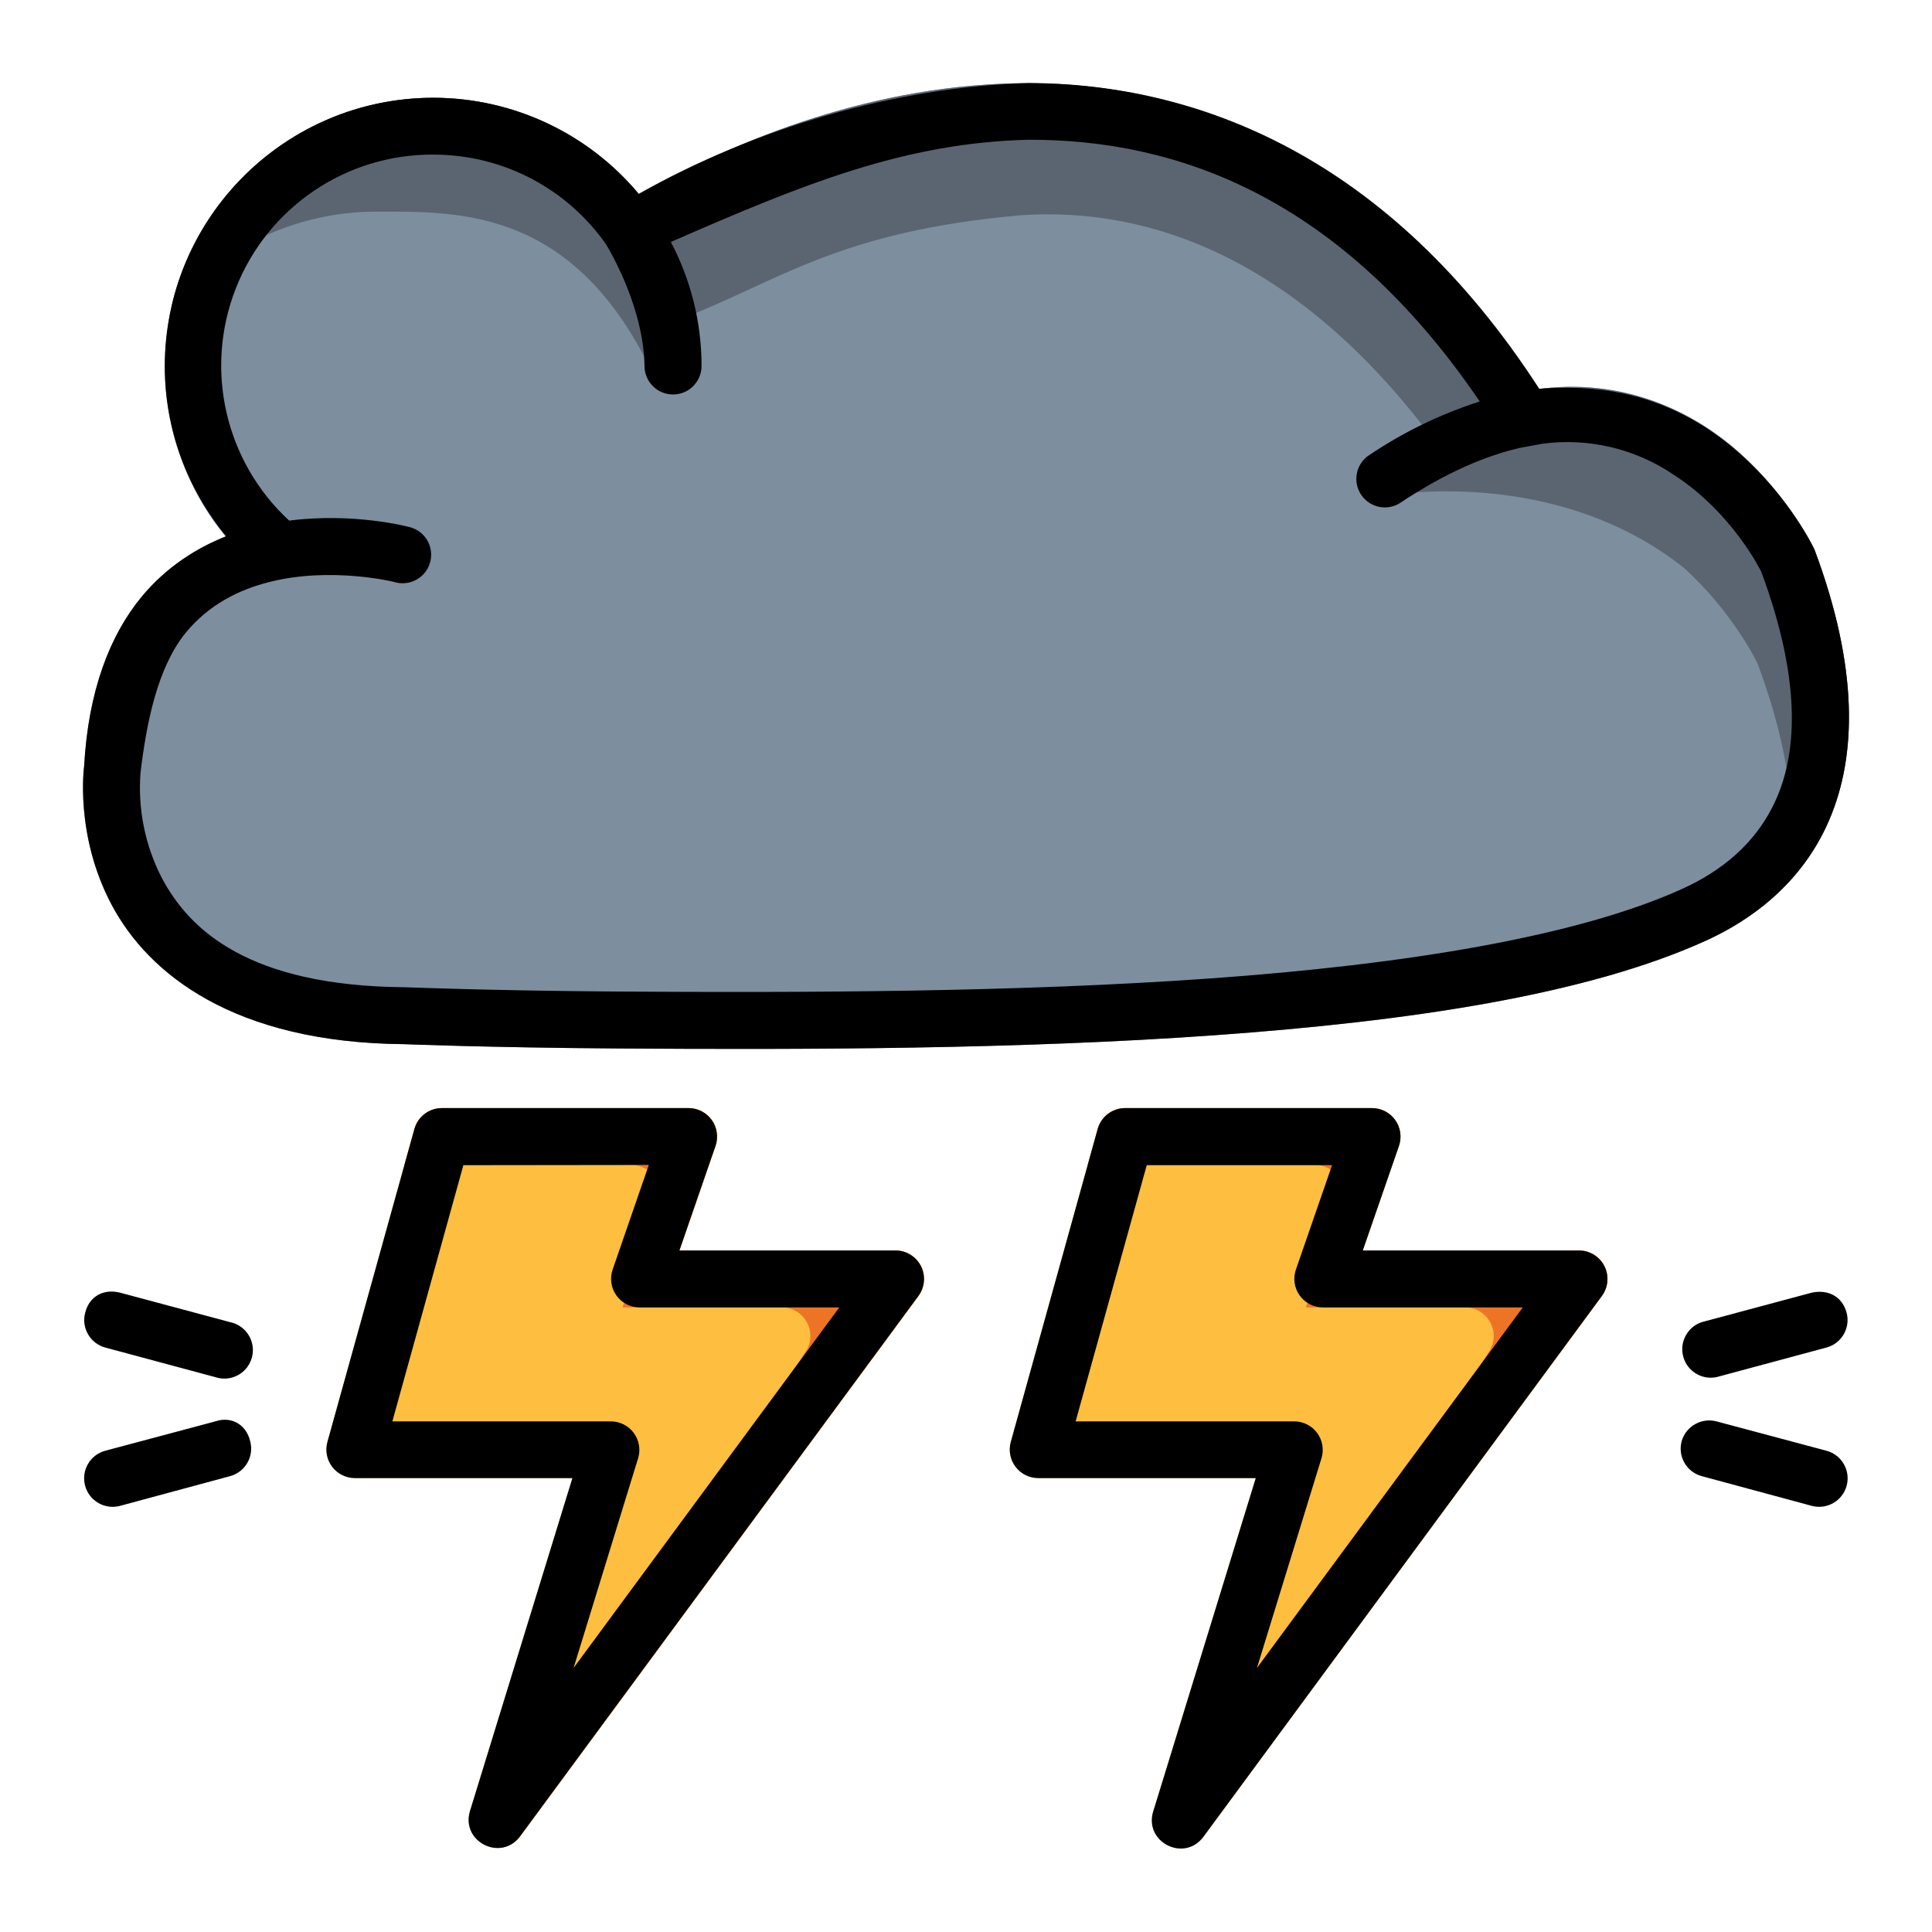
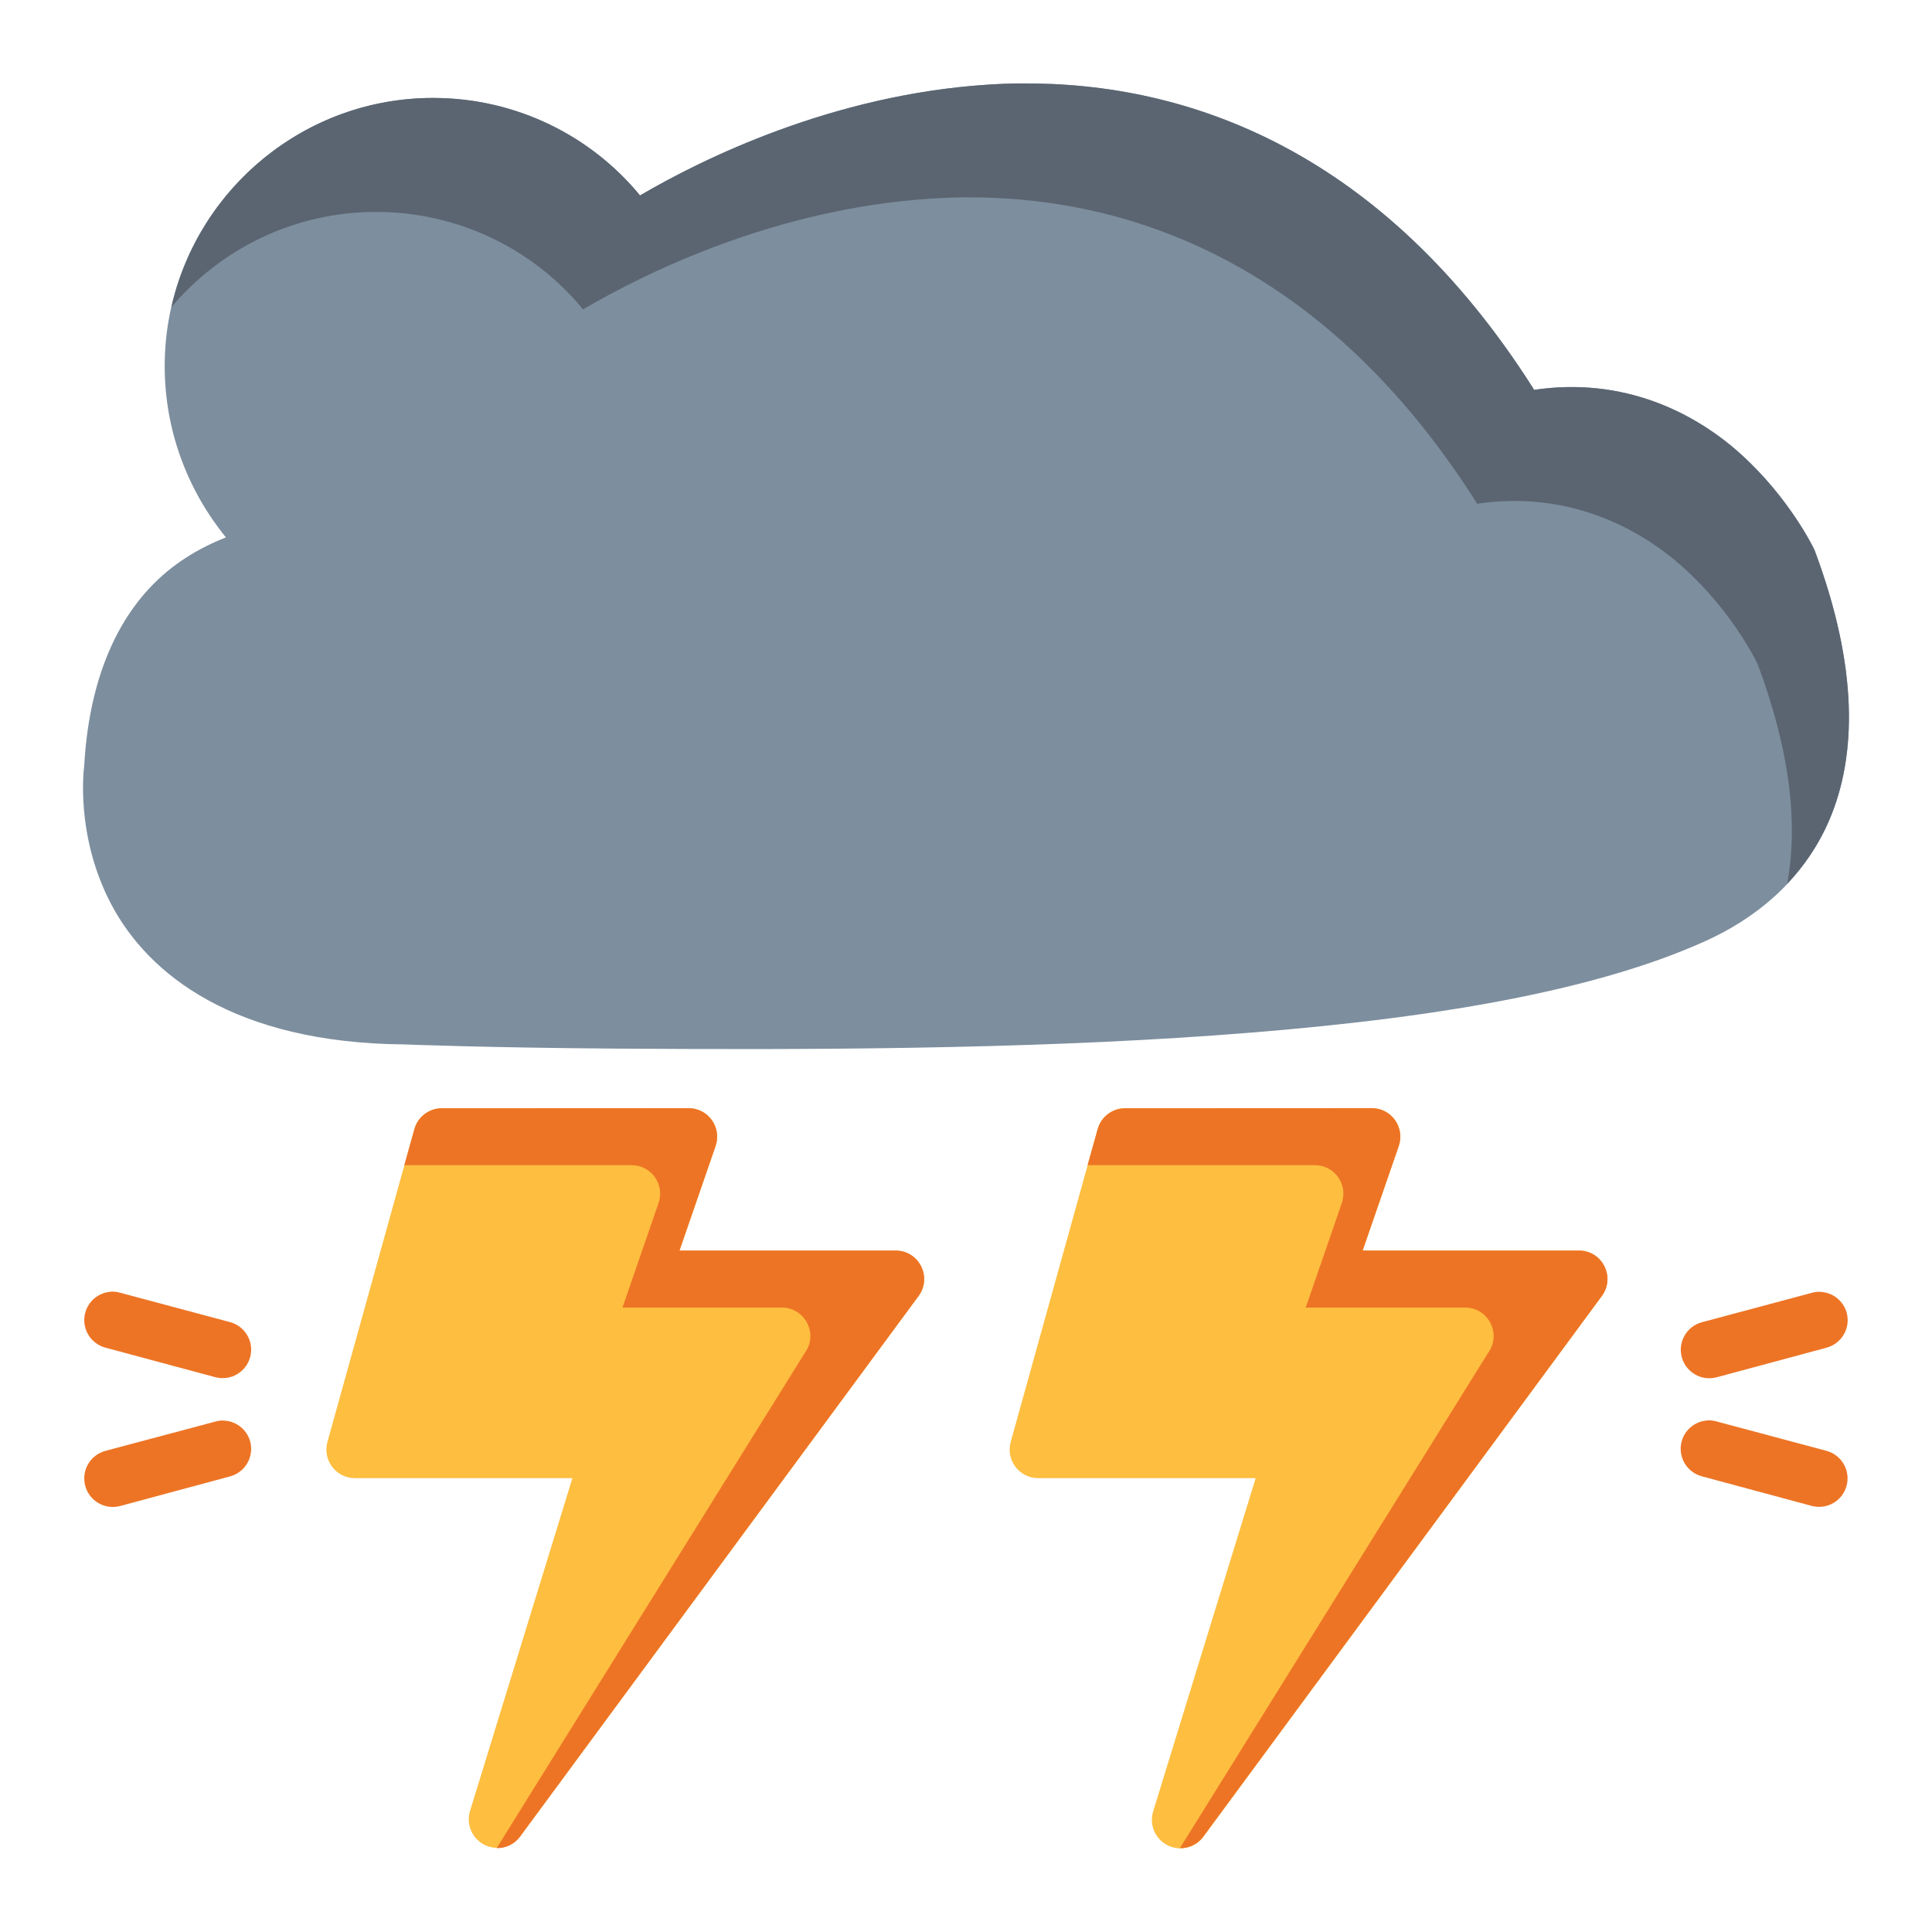
- <svg xmlns="http://www.w3.org/2000/svg" viewBox="0 0 22.578 22.578" height="64pt" width="64pt">
-   <g style="display:inline">
-     <path d="M8.975 280.334a5.404 5.404 0 0 0-.31.012c-1.437.094-2.643.686-3.227 1.03a2.487 2.487 0 0 0-1.922-.907 2.497 2.497 0 0 0-1.925 4.083 1.91 1.91 0 0 0-.714.475c-.334.36-.562.902-.604 1.65-.001.01-.088.64.253 1.286.343.65 1.142 1.286 2.716 1.3.006 0 .793.032 1.987.04 1.752.012 3.735.007 5.55-.123s3.458-.375 4.569-.881c.414-.189.89-.53 1.142-1.123.254-.594.271-1.411-.136-2.502a.265.265 0 0 0-.01-.022s-.223-.464-.678-.874c-.422-.382-1.083-.721-1.92-.597a.265.265 0 0 0-.013-.023c-1.392-2.186-3.187-2.84-4.758-2.824z" style="color:#000;font-style:normal;font-variant:normal;font-weight:400;font-stretch:normal;font-size:medium;line-height:normal;font-family:sans-serif;font-variant-ligatures:normal;font-variant-position:normal;font-variant-caps:normal;font-variant-numeric:normal;font-variant-alternates:normal;font-variant-east-asian:normal;font-feature-settings:normal;font-variation-settings:normal;text-indent:0;text-align:start;text-decoration:none;text-decoration-line:none;text-decoration-style:solid;text-decoration-color:#000;letter-spacing:normal;word-spacing:normal;text-transform:none;writing-mode:lr-tb;direction:ltr;text-orientation:mixed;dominant-baseline:auto;baseline-shift:baseline;text-anchor:start;white-space:normal;shape-padding:0;shape-margin:0;inline-size:0;clip-rule:nonzero;display:inline;overflow:visible;visibility:visible;isolation:auto;mix-blend-mode:normal;color-interpolation:sRGB;color-interpolation-filters:linearRGB;solid-color:#000;solid-opacity:1;vector-effect:none;fill:#7d8e9e;fill-opacity:1;fill-rule:nonzero;stroke:none;stroke-width:.529;stroke-linecap:round;stroke-linejoin:round;stroke-miterlimit:4;stroke-dasharray:none;stroke-dashoffset:0;stroke-opacity:1;color-rendering:auto;image-rendering:auto;shape-rendering:auto;text-rendering:auto;enable-background:accumulate;stop-color:#000" transform="translate(.64 -351.592) scale(1.25766)" />
-     <path d="M3.596 289.857a.265.265 0 0 0-.254.194l-.809 2.91a.265.265 0 0 0 .254.334h2.024l-.954 3.098a.265.265 0 0 0 .465.234l3.705-5.025a.265.265 0 0 0-.213-.422h-2.01l.337-.973a.265.265 0 0 0-.25-.35zM9.947 289.857a.265.265 0 0 0-.256.194l-.808 2.91a.265.265 0 0 0 .254.334h2.023l-.953 3.098a.265.265 0 0 0 .467.234l3.703-5.025a.265.265 0 0 0-.213-.422h-2.01l.336-.971a.265.265 0 0 0-.25-.352z" style="color:#000;font-style:normal;font-variant:normal;font-weight:400;font-stretch:normal;font-size:medium;line-height:normal;font-family:sans-serif;font-variant-ligatures:normal;font-variant-position:normal;font-variant-caps:normal;font-variant-numeric:normal;font-variant-alternates:normal;font-variant-east-asian:normal;font-feature-settings:normal;font-variation-settings:normal;text-indent:0;text-align:start;text-decoration:none;text-decoration-line:none;text-decoration-style:solid;text-decoration-color:#000;letter-spacing:normal;word-spacing:normal;text-transform:none;writing-mode:lr-tb;direction:ltr;text-orientation:mixed;dominant-baseline:auto;baseline-shift:baseline;text-anchor:start;white-space:normal;shape-padding:0;shape-margin:0;inline-size:0;clip-rule:nonzero;display:inline;overflow:visible;visibility:visible;isolation:auto;mix-blend-mode:normal;color-interpolation:sRGB;color-interpolation-filters:linearRGB;solid-color:#000;solid-opacity:1;vector-effect:none;fill:#febe40;fill-opacity:1;fill-rule:nonzero;stroke:none;stroke-width:.529;stroke-linecap:round;stroke-linejoin:round;stroke-miterlimit:4;stroke-dasharray:none;stroke-dashoffset:0;stroke-opacity:1;color-rendering:auto;image-rendering:auto;shape-rendering:auto;text-rendering:auto;enable-background:accumulate;stop-color:#000" transform="translate(.64 -351.592) scale(1.25766)" />
-     <path d="M8.975 280.334a5.404 5.404 0 0 0-.31.012c-1.437.094-2.643.686-3.227 1.03a2.487 2.487 0 0 0-1.922-.907c-1.186 0-2.18.832-2.431 1.942a2.49 2.49 0 0 1 1.901-.884c.778 0 1.891-.044 2.626 1.626.132-.078.195-.624.195-.624.928-.356 1.463-.816 3.165-.968 1.203-.084 2.556.405 3.79 2.02.16.206-.378.585-.378.585s1.547-.286 2.753.67c.454.41.678.875.678.875a.253.253 0 0 1 .01.021c.31.831.372 1.503.273 2.039.154-.163.291-.358.392-.595.254-.594.271-1.411-.136-2.502a.31.31 0 0 0-.01-.022s-.223-.464-.678-.874c-.422-.382-1.083-.721-1.92-.597a.26.26 0 0 0-.014-.023c-1.391-2.186-3.186-2.84-4.757-2.824z" style="color:#000;font-style:normal;font-variant:normal;font-weight:400;font-stretch:normal;font-size:medium;line-height:normal;font-family:sans-serif;font-variant-ligatures:normal;font-variant-position:normal;font-variant-caps:normal;font-variant-numeric:normal;font-variant-alternates:normal;font-variant-east-asian:normal;font-feature-settings:normal;font-variation-settings:normal;text-indent:0;text-align:start;text-decoration:none;text-decoration-line:none;text-decoration-style:solid;text-decoration-color:#000;letter-spacing:normal;word-spacing:normal;text-transform:none;writing-mode:lr-tb;direction:ltr;text-orientation:mixed;dominant-baseline:auto;baseline-shift:baseline;text-anchor:start;white-space:normal;shape-padding:0;shape-margin:0;inline-size:0;clip-rule:nonzero;display:inline;overflow:visible;visibility:visible;isolation:auto;mix-blend-mode:normal;color-interpolation:sRGB;color-interpolation-filters:linearRGB;solid-color:#000;solid-opacity:1;vector-effect:none;fill:#5b6571;fill-opacity:1;fill-rule:nonzero;stroke:none;stroke-width:.529;stroke-linecap:round;stroke-linejoin:round;stroke-miterlimit:4;stroke-dasharray:none;stroke-dashoffset:0;stroke-opacity:1;color-rendering:auto;image-rendering:auto;shape-rendering:auto;text-rendering:auto;enable-background:accumulate;stop-color:#000" transform="translate(.64 -351.592) scale(1.25766)" />
-     <path d="M3.596 289.857a.265.265 0 0 0-.254.194l-.094.335h2.113c.182 0 .309.179.25.35l-.335.973h1.48c.217 0 .342.247.213.422l-2.863 4.6a.264.264 0 0 0 .216-.104l3.705-5.026a.265.265 0 0 0-.212-.421h-2.01l.336-.973a.265.265 0 0 0-.25-.35zM9.945 289.857a.265.265 0 0 0-.254.194l-.093.335h2.113c.181 0 .308.179.25.35l-.336.973h1.48c.218 0 .342.247.214.422l-2.863 4.6a.264.264 0 0 0 .216-.104l3.705-5.026a.265.265 0 0 0-.213-.421h-2.01l.336-.973a.265.265 0 0 0-.25-.35z" style="color:#000;font-style:normal;font-variant:normal;font-weight:400;font-stretch:normal;font-size:medium;line-height:normal;font-family:sans-serif;font-variant-ligatures:normal;font-variant-position:normal;font-variant-caps:normal;font-variant-numeric:normal;font-variant-alternates:normal;font-variant-east-asian:normal;font-feature-settings:normal;font-variation-settings:normal;text-indent:0;text-align:start;text-decoration:none;text-decoration-line:none;text-decoration-style:solid;text-decoration-color:#000;letter-spacing:normal;word-spacing:normal;text-transform:none;writing-mode:lr-tb;direction:ltr;text-orientation:mixed;dominant-baseline:auto;baseline-shift:baseline;text-anchor:start;white-space:normal;shape-padding:0;shape-margin:0;inline-size:0;clip-rule:nonzero;display:inline;overflow:visible;visibility:visible;isolation:auto;mix-blend-mode:normal;color-interpolation:sRGB;color-interpolation-filters:linearRGB;solid-color:#000;solid-opacity:1;vector-effect:none;fill:#ed7425;fill-opacity:1;fill-rule:nonzero;stroke:none;stroke-width:.529;stroke-linecap:round;stroke-linejoin:round;stroke-miterlimit:4;stroke-dasharray:none;stroke-dashoffset:0;stroke-opacity:1;color-rendering:auto;image-rendering:auto;shape-rendering:auto;text-rendering:auto;enable-background:accumulate;stop-color:#000" transform="translate(.64 -351.592) scale(1.25766)" />
-     <path style="color:#000;font-style:normal;font-variant:normal;font-weight:400;font-stretch:normal;font-size:medium;line-height:normal;font-family:sans-serif;font-variant-ligatures:normal;font-variant-position:normal;font-variant-caps:normal;font-variant-numeric:normal;font-variant-alternates:normal;font-variant-east-asian:normal;font-feature-settings:normal;font-variation-settings:normal;text-indent:0;text-align:start;text-decoration:none;text-decoration-line:none;text-decoration-style:solid;text-decoration-color:#000;letter-spacing:normal;word-spacing:normal;text-transform:none;writing-mode:lr-tb;direction:ltr;text-orientation:mixed;dominant-baseline:auto;baseline-shift:baseline;text-anchor:start;white-space:normal;shape-padding:0;shape-margin:0;inline-size:0;clip-rule:nonzero;display:inline;overflow:visible;visibility:visible;opacity:1;isolation:auto;mix-blend-mode:normal;color-interpolation:sRGB;color-interpolation-filters:linearRGB;solid-color:#000;solid-opacity:1;vector-effect:none;fill:#000;fill-opacity:1;fill-rule:nonzero;stroke:none;stroke-width:.529;stroke-linecap:round;stroke-linejoin:round;stroke-miterlimit:4;stroke-dasharray:none;stroke-dashoffset:0;stroke-opacity:1;color-rendering:auto;image-rendering:auto;shape-rendering:auto;text-rendering:auto;enable-background:accumulate;stop-color:#000;stop-opacity:1" d="M9.048 280.332c-1.236.037-2.532.415-3.622 1.03a2.49 2.49 0 0 0-1.91-.893 2.497 2.497 0 0 0-2.494 2.492c0 .6.215 1.151.57 1.582-.28.111-.557.288-.783.56-.298.36-.497.876-.536 1.575-.001.01-.088.64.253 1.285.343.65 1.142 1.286 2.716 1.3.006 0 .793.032 1.987.04 1.752.012 3.735.007 5.55-.123s3.458-.375 4.569-.881c.414-.189.89-.53 1.142-1.123.254-.594.271-1.411-.136-2.502a.31.31 0 0 0-.01-.022s-.32-.675-1.01-1.123c-.502-.318-1.004-.395-1.54-.356-1.4-2.164-3.18-2.837-4.746-2.841zm-7.833 5.11c.216-.262.49-.4.777-.473.573-.146 1.158-.002 1.158-.002a.265.265 0 1 0 .133-.512s-.502-.134-1.105-.057a1.96 1.96 0 0 1 1.337-3.401c.669 0 1.256.33 1.61.837.211.363.351.778.355 1.127a.265.265 0 1 0 .53 0c0-.415-.104-.807-.285-1.152 1.24-.543 2.177-.922 3.324-.95 1.38-.003 2.899.53 4.192 2.432a4.048 4.048 0 0 0-1.044.51.265.265 0 0 0 .293.44c.424-.283.794-.442 1.121-.518l.21-.039a1.76 1.76 0 0 1 1.224.289c.542.35.806.888.812.9.369.996.334 1.655.147 2.094-.189.442-.54.697-.875.85-.987.45-2.598.707-4.387.835-1.79.128-3.761.133-5.51.122-1.19-.008-1.976-.04-1.976-.04a.25.25 0 0 0-.008 0c-1.441-.013-1.995-.527-2.254-1.017a1.826 1.826 0 0 1-.197-.979c.055-.454.154-.968.418-1.296zm2.38 4.415a.265.265 0 0 0-.253.194l-.809 2.91a.265.265 0 0 0 .254.334H4.81l-.953 3.098c-.082.281.287.467.464.234l3.705-5.026a.265.265 0 0 0-.212-.421h-2.01l.336-.973a.265.265 0 0 0-.25-.35zm6.352 0a.265.265 0 0 0-.256.194l-.808 2.91a.265.265 0 0 0 .254.334h2.023l-.953 3.098c-.088.285.29.476.467.234l3.703-5.026a.265.265 0 0 0-.213-.421h-2.01l.336-.97a.265.265 0 0 0-.25-.353zm-4.427.528-.336.972a.265.265 0 0 0 .25.352H7.29l-2.469 3.35.6-1.95a.265.265 0 0 0-.254-.341H3.137l.66-2.381zm4.627.002h1.722l-.336.97a.265.265 0 0 0 .25.352h1.858l-2.47 3.35.6-1.95a.265.265 0 0 0-.253-.341H9.486Zm-9.864 1.37a.265.265 0 0 0 .186.325l1.023.275a.265.265 0 1 0 .137-.511l-1.022-.274c-.156-.039-.287.036-.324.186zm16.043-.185-1.022.274a.265.265 0 0 0 .137.511l1.022-.275a.265.265 0 0 0 .187-.324c-.043-.158-.18-.217-.324-.186zm-1.209 1.381a.265.265 0 0 0 .187.324l1.022.276a.265.265 0 0 0 .137-.512l-1.022-.273a.267.267 0 0 0-.324.185zm-13.625-.185-1.023.273a.265.265 0 0 0 .138.512l1.022-.276a.265.265 0 0 0 .187-.324c-.038-.162-.182-.234-.324-.185z" transform="translate(.64 -351.592) scale(1.25766)" />
+ <svg xmlns="http://www.w3.org/2000/svg" id="svg831" version="1.1" viewBox="0 0 22.578 22.578" height="64pt" width="64pt">
+   <defs id="defs825">
+     <pattern y="0" x="0" height="6" width="6" patternUnits="userSpaceOnUse" id="EMFhbasepattern" />
+     <pattern y="0" x="0" height="6" width="6" patternUnits="userSpaceOnUse" id="EMFhbasepattern-9" />
+     <pattern y="0" x="0" height="6" width="6" patternUnits="userSpaceOnUse" id="EMFhbasepattern-0" />
+     <pattern y="0" x="0" height="6" width="6" patternUnits="userSpaceOnUse" id="EMFhbasepattern-7" />
+     <pattern y="0" x="0" height="6" width="6" patternUnits="userSpaceOnUse" id="EMFhbasepattern-2" />
+     <pattern y="0" x="0" height="6" width="6" patternUnits="userSpaceOnUse" id="EMFhbasepattern-98" />
+     <pattern y="0" x="0" height="6" width="6" patternUnits="userSpaceOnUse" id="EMFhbasepattern-6" />
+     <pattern y="0" x="0" height="6" width="6" patternUnits="userSpaceOnUse" id="EMFhbasepattern-01" />
+     <pattern y="0" x="0" height="6" width="6" patternUnits="userSpaceOnUse" id="EMFhbasepattern-07" />
+     <pattern y="0" x="0" height="6" width="6" patternUnits="userSpaceOnUse" id="EMFhbasepattern-8" />
+     <pattern y="0" x="0" height="6" width="6" patternUnits="userSpaceOnUse" id="EMFhbasepattern-4" />
+     <pattern y="0" x="0" height="6" width="6" patternUnits="userSpaceOnUse" id="EMFhbasepattern-40" />
+     <pattern y="0" x="0" height="6" width="6" patternUnits="userSpaceOnUse" id="EMFhbasepattern-08" />
+     <pattern y="0" x="0" height="6" width="6" patternUnits="userSpaceOnUse" id="EMFhbasepattern-04" />
+     <pattern y="0" x="0" height="6" width="6" patternUnits="userSpaceOnUse" id="EMFhbasepattern-014" />
+     <pattern y="0" x="0" height="6" width="6" patternUnits="userSpaceOnUse" id="EMFhbasepattern-27" />
+     <pattern y="0" x="0" height="6" width="6" patternUnits="userSpaceOnUse" id="EMFhbasepattern-09" />
+     <pattern y="0" x="0" height="6" width="6" patternUnits="userSpaceOnUse" id="EMFhbasepattern-5" />
+     <pattern y="0" x="0" height="6" width="6" patternUnits="userSpaceOnUse" id="EMFhbasepattern-018" />
+   </defs>
+   <g transform="translate(0,-274.4222)" id="layer1">
+     <g transform="matrix(1.257661,0,0,1.257661,0.64003,-77.16812)" style="display:inline" id="g1604">
+       <path transform="matrix(0.2645833,0,0,0.2645833,0,280.0667)" id="path1473" d="m 33.922,1.01 c -0.396,0.004 -0.788,0.019 -1.176,0.045 -5.428,0.356 -9.987,2.595 -12.191,3.891 -1.702,-2.075 -4.33,-3.426 -7.268,-3.426 -5.194,0 -9.426,4.226 -9.426,9.42 0,2.285 0.82,4.379 2.15,6.014 -0.956,0.378 -1.896,0.931 -2.697,1.795 -1.262,1.361 -2.123,3.407 -2.281,6.238 -0.005,0.038 -0.334,2.417 0.953,4.857 1.297,2.459 4.32,4.861 10.268,4.916 0.023,9.82e-4 2.995,0.118 7.508,0.148 6.624,0.045 14.117,0.027 20.979,-0.465 6.859,-0.49 13.068,-1.418 17.268,-3.33 1.564,-0.712 3.361,-2.001 4.318,-4.244 0.957,-2.243 1.024,-5.333 -0.518,-9.457 a 1,1 0 0 0 -0.037,-0.08 c 0,0 -0.843,-1.757 -2.561,-3.307 -1.597,-1.441 -4.094,-2.724 -7.26,-2.254 a 1,1 0 0 0 -0.049,-0.088 C 46.643,3.423 39.858,0.951 33.922,1.01 Z" style="color:#000000;font-style:normal;font-variant:normal;font-weight:normal;font-stretch:normal;font-size:medium;line-height:normal;font-family:sans-serif;font-variant-ligatures:normal;font-variant-position:normal;font-variant-caps:normal;font-variant-numeric:normal;font-variant-alternates:normal;font-variant-east-asian:normal;font-feature-settings:normal;font-variation-settings:normal;text-indent:0;text-align:start;text-decoration:none;text-decoration-line:none;text-decoration-style:solid;text-decoration-color:#000000;letter-spacing:normal;word-spacing:normal;text-transform:none;writing-mode:lr-tb;direction:ltr;text-orientation:mixed;dominant-baseline:auto;baseline-shift:baseline;text-anchor:start;white-space:normal;shape-padding:0;shape-margin:0;inline-size:0;clip-rule:nonzero;display:inline;overflow:visible;visibility:visible;isolation:auto;mix-blend-mode:normal;color-interpolation:sRGB;color-interpolation-filters:linearRGB;solid-color:#000000;solid-opacity:1;vector-effect:none;fill:#7d8e9e;fill-opacity:1;fill-rule:nonzero;stroke:none;stroke-width:2;stroke-linecap:round;stroke-linejoin:round;stroke-miterlimit:4;stroke-dasharray:none;stroke-dashoffset:0;stroke-opacity:1;color-rendering:auto;image-rendering:auto;shape-rendering:auto;text-rendering:auto;enable-background:accumulate;stop-color:#000000" />
+       <path id="path1529" d="m 0.521,291.562 a 0.265,0.265 0 0 0 -0.238,0.195 0.265,0.265 0 0 0 0.186,0.324 l 1.023,0.275 a 0.265,0.265 0 0 0 0.324,-0.188 0.265,0.265 0 0 0 -0.188,-0.324 l -1.021,-0.273 a 0.265,0.265 0 0 0 -0.086,-0.01 z" style="color:#000000;font-style:normal;font-variant:normal;font-weight:normal;font-stretch:normal;font-size:medium;line-height:normal;font-family:sans-serif;font-variant-ligatures:normal;font-variant-position:normal;font-variant-caps:normal;font-variant-numeric:normal;font-variant-alternates:normal;font-variant-east-asian:normal;font-feature-settings:normal;font-variation-settings:normal;text-indent:0;text-align:start;text-decoration:none;text-decoration-line:none;text-decoration-style:solid;text-decoration-color:#000000;letter-spacing:normal;word-spacing:normal;text-transform:none;writing-mode:lr-tb;direction:ltr;text-orientation:mixed;dominant-baseline:auto;baseline-shift:baseline;text-anchor:start;white-space:normal;shape-padding:0;shape-margin:0;inline-size:0;clip-rule:nonzero;display:inline;overflow:visible;visibility:visible;opacity:1;isolation:auto;mix-blend-mode:normal;color-interpolation:sRGB;color-interpolation-filters:linearRGB;solid-color:#000000;solid-opacity:1;vector-effect:none;fill:#ed7425;fill-opacity:1;fill-rule:nonzero;stroke:none;stroke-width:0.529;stroke-linecap:round;stroke-linejoin:round;stroke-miterlimit:4;stroke-dasharray:none;stroke-dashoffset:0;stroke-opacity:1;color-rendering:auto;image-rendering:auto;shape-rendering:auto;text-rendering:auto;enable-background:accumulate;stop-color:#000000;stop-opacity:1" />
+       <path id="path1533" d="m 1.561,292.758 a 0.265,0.265 0 0 0 -0.068,0.01 L 0.469,293.041 a 0.265,0.265 0 0 0 -0.186,0.324 0.265,0.265 0 0 0 0.324,0.188 l 1.021,-0.275 a 0.265,0.265 0 0 0 0.188,-0.324 0.265,0.265 0 0 0 -0.256,-0.195 z" style="color:#000000;font-style:normal;font-variant:normal;font-weight:normal;font-stretch:normal;font-size:medium;line-height:normal;font-family:sans-serif;font-variant-ligatures:normal;font-variant-position:normal;font-variant-caps:normal;font-variant-numeric:normal;font-variant-alternates:normal;font-variant-east-asian:normal;font-feature-settings:normal;font-variation-settings:normal;text-indent:0;text-align:start;text-decoration:none;text-decoration-line:none;text-decoration-style:solid;text-decoration-color:#000000;letter-spacing:normal;word-spacing:normal;text-transform:none;writing-mode:lr-tb;direction:ltr;text-orientation:mixed;dominant-baseline:auto;baseline-shift:baseline;text-anchor:start;white-space:normal;shape-padding:0;shape-margin:0;inline-size:0;clip-rule:nonzero;display:inline;overflow:visible;visibility:visible;opacity:1;isolation:auto;mix-blend-mode:normal;color-interpolation:sRGB;color-interpolation-filters:linearRGB;solid-color:#000000;solid-opacity:1;vector-effect:none;fill:#ed7425;fill-opacity:1;fill-rule:nonzero;stroke:none;stroke-width:0.529;stroke-linecap:round;stroke-linejoin:round;stroke-miterlimit:4;stroke-dasharray:none;stroke-dashoffset:0;stroke-opacity:1;color-rendering:auto;image-rendering:auto;shape-rendering:auto;text-rendering:auto;enable-background:accumulate;stop-color:#000000;stop-opacity:1" />
+       <path id="path1548" d="m 3.596,289.857 a 0.265,0.265 0 0 0 -0.254,0.193 l -0.809,2.91 a 0.265,0.265 0 0 0 0.254,0.334 h 2.023 l -0.953,3.098 a 0.265,0.265 0 0 0 0.465,0.234 l 3.705,-5.025 A 0.265,0.265 0 0 0 7.814,291.18 H 5.805 l 0.336,-0.973 a 0.265,0.265 0 0 0 -0.25,-0.35 z" style="color:#000000;font-style:normal;font-variant:normal;font-weight:normal;font-stretch:normal;font-size:medium;line-height:normal;font-family:sans-serif;font-variant-ligatures:normal;font-variant-position:normal;font-variant-caps:normal;font-variant-numeric:normal;font-variant-alternates:normal;font-variant-east-asian:normal;font-feature-settings:normal;font-variation-settings:normal;text-indent:0;text-align:start;text-decoration:none;text-decoration-line:none;text-decoration-style:solid;text-decoration-color:#000000;letter-spacing:normal;word-spacing:normal;text-transform:none;writing-mode:lr-tb;direction:ltr;text-orientation:mixed;dominant-baseline:auto;baseline-shift:baseline;text-anchor:start;white-space:normal;shape-padding:0;shape-margin:0;inline-size:0;clip-rule:nonzero;display:inline;overflow:visible;visibility:visible;isolation:auto;mix-blend-mode:normal;color-interpolation:sRGB;color-interpolation-filters:linearRGB;solid-color:#000000;solid-opacity:1;vector-effect:none;fill:#febe40;fill-opacity:1;fill-rule:nonzero;stroke:none;stroke-width:0.529;stroke-linecap:round;stroke-linejoin:round;stroke-miterlimit:4;stroke-dasharray:none;stroke-dashoffset:0;stroke-opacity:1;color-rendering:auto;image-rendering:auto;shape-rendering:auto;text-rendering:auto;enable-background:accumulate;stop-color:#000000" />
+       <path id="path1562" d="m 9.947,289.857 a 0.265,0.265 0 0 0 -0.256,0.193 l -0.809,2.91 a 0.265,0.265 0 0 0 0.254,0.334 h 2.023 l -0.953,3.098 a 0.265,0.265 0 0 0 0.467,0.234 l 3.703,-5.025 a 0.265,0.265 0 0 0 -0.213,-0.422 h -2.01 l 0.336,-0.971 a 0.265,0.265 0 0 0 -0.25,-0.352 z" style="color:#000000;font-style:normal;font-variant:normal;font-weight:normal;font-stretch:normal;font-size:medium;line-height:normal;font-family:sans-serif;font-variant-ligatures:normal;font-variant-position:normal;font-variant-caps:normal;font-variant-numeric:normal;font-variant-alternates:normal;font-variant-east-asian:normal;font-feature-settings:normal;font-variation-settings:normal;text-indent:0;text-align:start;text-decoration:none;text-decoration-line:none;text-decoration-style:solid;text-decoration-color:#000000;letter-spacing:normal;word-spacing:normal;text-transform:none;writing-mode:lr-tb;direction:ltr;text-orientation:mixed;dominant-baseline:auto;baseline-shift:baseline;text-anchor:start;white-space:normal;shape-padding:0;shape-margin:0;inline-size:0;clip-rule:nonzero;display:inline;overflow:visible;visibility:visible;isolation:auto;mix-blend-mode:normal;color-interpolation:sRGB;color-interpolation-filters:linearRGB;solid-color:#000000;solid-opacity:1;vector-effect:none;fill:#febe40;fill-opacity:1;fill-rule:nonzero;stroke:none;stroke-width:0.529;stroke-linecap:round;stroke-linejoin:round;stroke-miterlimit:4;stroke-dasharray:none;stroke-dashoffset:0;stroke-opacity:1;color-rendering:auto;image-rendering:auto;shape-rendering:auto;text-rendering:auto;enable-background:accumulate;stop-color:#000000" />
+       <path id="path1537" d="m 16.395,291.562 a 0.265,0.265 0 0 0 -0.068,0.01 l -1.021,0.273 a 0.265,0.265 0 0 0 -0.188,0.324 0.265,0.265 0 0 0 0.324,0.188 l 1.021,-0.275 a 0.265,0.265 0 0 0 0.188,-0.324 0.265,0.265 0 0 0 -0.256,-0.195 z" style="color:#000000;font-style:normal;font-variant:normal;font-weight:normal;font-stretch:normal;font-size:medium;line-height:normal;font-family:sans-serif;font-variant-ligatures:normal;font-variant-position:normal;font-variant-caps:normal;font-variant-numeric:normal;font-variant-alternates:normal;font-variant-east-asian:normal;font-feature-settings:normal;font-variation-settings:normal;text-indent:0;text-align:start;text-decoration:none;text-decoration-line:none;text-decoration-style:solid;text-decoration-color:#000000;letter-spacing:normal;word-spacing:normal;text-transform:none;writing-mode:lr-tb;direction:ltr;text-orientation:mixed;dominant-baseline:auto;baseline-shift:baseline;text-anchor:start;white-space:normal;shape-padding:0;shape-margin:0;inline-size:0;clip-rule:nonzero;display:inline;overflow:visible;visibility:visible;opacity:1;isolation:auto;mix-blend-mode:normal;color-interpolation:sRGB;color-interpolation-filters:linearRGB;solid-color:#000000;solid-opacity:1;vector-effect:none;fill:#ed7425;fill-opacity:1;fill-rule:nonzero;stroke:none;stroke-width:0.529;stroke-linecap:round;stroke-linejoin:round;stroke-miterlimit:4;stroke-dasharray:none;stroke-dashoffset:0;stroke-opacity:1;color-rendering:auto;image-rendering:auto;shape-rendering:auto;text-rendering:auto;enable-background:accumulate;stop-color:#000000;stop-opacity:1" />
+       <path id="path1541" d="m 15.355,292.758 a 0.265,0.265 0 0 0 -0.238,0.195 0.265,0.265 0 0 0 0.188,0.324 l 1.021,0.275 a 0.265,0.265 0 0 0 0.324,-0.188 0.265,0.265 0 0 0 -0.188,-0.324 l -1.021,-0.273 a 0.265,0.265 0 0 0 -0.086,-0.01 z" style="color:#000000;font-style:normal;font-variant:normal;font-weight:normal;font-stretch:normal;font-size:medium;line-height:normal;font-family:sans-serif;font-variant-ligatures:normal;font-variant-position:normal;font-variant-caps:normal;font-variant-numeric:normal;font-variant-alternates:normal;font-variant-east-asian:normal;font-feature-settings:normal;font-variation-settings:normal;text-indent:0;text-align:start;text-decoration:none;text-decoration-line:none;text-decoration-style:solid;text-decoration-color:#000000;letter-spacing:normal;word-spacing:normal;text-transform:none;writing-mode:lr-tb;direction:ltr;text-orientation:mixed;dominant-baseline:auto;baseline-shift:baseline;text-anchor:start;white-space:normal;shape-padding:0;shape-margin:0;inline-size:0;clip-rule:nonzero;display:inline;overflow:visible;visibility:visible;opacity:1;isolation:auto;mix-blend-mode:normal;color-interpolation:sRGB;color-interpolation-filters:linearRGB;solid-color:#000000;solid-opacity:1;vector-effect:none;fill:#ed7425;fill-opacity:1;fill-rule:nonzero;stroke:none;stroke-width:0.529;stroke-linecap:round;stroke-linejoin:round;stroke-miterlimit:4;stroke-dasharray:none;stroke-dashoffset:0;stroke-opacity:1;color-rendering:auto;image-rendering:auto;shape-rendering:auto;text-rendering:auto;enable-background:accumulate;stop-color:#000000;stop-opacity:1" />
+       <path d="m 8.975,280.334 c -0.105,0.001 -0.209,0.005 -0.311,0.012 -1.436,0.094 -2.642,0.687 -3.226,1.029 -0.45,-0.549 -1.146,-0.906 -1.923,-0.906 -1.185,0 -2.179,0.832 -2.431,1.943 0.458,-0.54 1.14,-0.884 1.902,-0.884 0.777,0 1.473,0.357 1.923,0.906 0.583,-0.343 1.789,-0.935 3.226,-1.029 0.103,-0.007 0.206,-0.011 0.311,-0.012 1.571,-0.015 3.366,0.639 4.757,2.824 0.005,0.008 0.009,0.015 0.013,0.023 0.838,-0.124 1.498,0.215 1.921,0.596 0.454,0.41 0.677,0.875 0.677,0.875 0.004,0.007 0.007,0.014 0.01,0.021 0.311,0.831 0.373,1.503 0.274,2.039 0.154,-0.163 0.291,-0.358 0.392,-0.595 0.253,-0.593 0.271,-1.411 -0.137,-2.502 -0.003,-0.007 -0.006,-0.014 -0.01,-0.021 0,0 -0.223,-0.465 -0.677,-0.875 -0.422,-0.381 -1.083,-0.721 -1.921,-0.596 -0.004,-0.008 -0.008,-0.016 -0.013,-0.023 -1.392,-2.186 -3.187,-2.84 -4.757,-2.824 z" style="color:#000000;font-style:normal;font-variant:normal;font-weight:normal;font-stretch:normal;font-size:medium;line-height:normal;font-family:sans-serif;font-variant-ligatures:normal;font-variant-position:normal;font-variant-caps:normal;font-variant-numeric:normal;font-variant-alternates:normal;font-variant-east-asian:normal;font-feature-settings:normal;font-variation-settings:normal;text-indent:0;text-align:start;text-decoration:none;text-decoration-line:none;text-decoration-style:solid;text-decoration-color:#000000;letter-spacing:normal;word-spacing:normal;text-transform:none;writing-mode:lr-tb;direction:ltr;text-orientation:mixed;dominant-baseline:auto;baseline-shift:baseline;text-anchor:start;white-space:normal;shape-padding:0;shape-margin:0;inline-size:0;clip-rule:nonzero;display:inline;overflow:visible;visibility:visible;isolation:auto;mix-blend-mode:normal;color-interpolation:sRGB;color-interpolation-filters:linearRGB;solid-color:#000000;solid-opacity:1;vector-effect:none;fill:#5b6571;fill-opacity:1;fill-rule:nonzero;stroke:none;stroke-width:0.529;stroke-linecap:round;stroke-linejoin:round;stroke-miterlimit:4;stroke-dasharray:none;stroke-dashoffset:0;stroke-opacity:1;color-rendering:auto;image-rendering:auto;shape-rendering:auto;text-rendering:auto;enable-background:accumulate;stop-color:#000000" id="path1522" />
+       <path d="m 3.596,289.857 c -0.118,4.8e-4 -0.222,0.079 -0.254,0.193 l -0.094,0.336 H 5.361 c 0.181,2.7e-4 0.308,0.178 0.25,0.35 l -0.336,0.973 h 1.481 c 0.217,3e-5 0.342,0.247 0.213,0.422 l -2.863,4.601 c 0.085,0.002 0.165,-0.037 0.216,-0.105 l 3.705,-5.026 c 0.129,-0.175 0.004,-0.422 -0.213,-0.422 H 5.805 l 0.336,-0.973 c 0.058,-0.171 -0.069,-0.35 -0.25,-0.35 z" style="color:#000000;font-style:normal;font-variant:normal;font-weight:normal;font-stretch:normal;font-size:medium;line-height:normal;font-family:sans-serif;font-variant-ligatures:normal;font-variant-position:normal;font-variant-caps:normal;font-variant-numeric:normal;font-variant-alternates:normal;font-variant-east-asian:normal;font-feature-settings:normal;font-variation-settings:normal;text-indent:0;text-align:start;text-decoration:none;text-decoration-line:none;text-decoration-style:solid;text-decoration-color:#000000;letter-spacing:normal;word-spacing:normal;text-transform:none;writing-mode:lr-tb;direction:ltr;text-orientation:mixed;dominant-baseline:auto;baseline-shift:baseline;text-anchor:start;white-space:normal;shape-padding:0;shape-margin:0;inline-size:0;clip-rule:nonzero;display:inline;overflow:visible;visibility:visible;isolation:auto;mix-blend-mode:normal;color-interpolation:sRGB;color-interpolation-filters:linearRGB;solid-color:#000000;solid-opacity:1;vector-effect:none;fill:#ed7425;fill-opacity:1;fill-rule:nonzero;stroke:none;stroke-width:0.529;stroke-linecap:round;stroke-linejoin:round;stroke-miterlimit:4;stroke-dasharray:none;stroke-dashoffset:0;stroke-opacity:1;color-rendering:auto;image-rendering:auto;shape-rendering:auto;text-rendering:auto;enable-background:accumulate;stop-color:#000000" id="path1572" />
+       <path id="path1592" style="color:#000000;font-style:normal;font-variant:normal;font-weight:normal;font-stretch:normal;font-size:medium;line-height:normal;font-family:sans-serif;font-variant-ligatures:normal;font-variant-position:normal;font-variant-caps:normal;font-variant-numeric:normal;font-variant-alternates:normal;font-variant-east-asian:normal;font-feature-settings:normal;font-variation-settings:normal;text-indent:0;text-align:start;text-decoration:none;text-decoration-line:none;text-decoration-style:solid;text-decoration-color:#000000;letter-spacing:normal;word-spacing:normal;text-transform:none;writing-mode:lr-tb;direction:ltr;text-orientation:mixed;dominant-baseline:auto;baseline-shift:baseline;text-anchor:start;white-space:normal;shape-padding:0;shape-margin:0;inline-size:0;clip-rule:nonzero;display:inline;overflow:visible;visibility:visible;isolation:auto;mix-blend-mode:normal;color-interpolation:sRGB;color-interpolation-filters:linearRGB;solid-color:#000000;solid-opacity:1;vector-effect:none;fill:#ed7425;fill-opacity:1;fill-rule:nonzero;stroke:none;stroke-width:0.529;stroke-linecap:round;stroke-linejoin:round;stroke-miterlimit:4;stroke-dasharray:none;stroke-dashoffset:0;stroke-opacity:1;color-rendering:auto;image-rendering:auto;shape-rendering:auto;text-rendering:auto;enable-background:accumulate;stop-color:#000000" d="m 9.945,289.857 c -0.118,4.8e-4 -0.222,0.079 -0.254,0.193 l -0.094,0.336 h 2.113 c 0.181,2.7e-4 0.308,0.178 0.25,0.35 l -0.336,0.973 h 1.481 c 0.217,3e-5 0.342,0.247 0.213,0.422 l -2.863,4.601 c 0.085,0.002 0.165,-0.037 0.216,-0.105 l 3.705,-5.026 c 0.129,-0.175 0.004,-0.422 -0.213,-0.422 h -2.01 l 0.336,-0.973 c 0.058,-0.171 -0.069,-0.35 -0.25,-0.35 z" />
+     </g>
  </g>
</svg>
